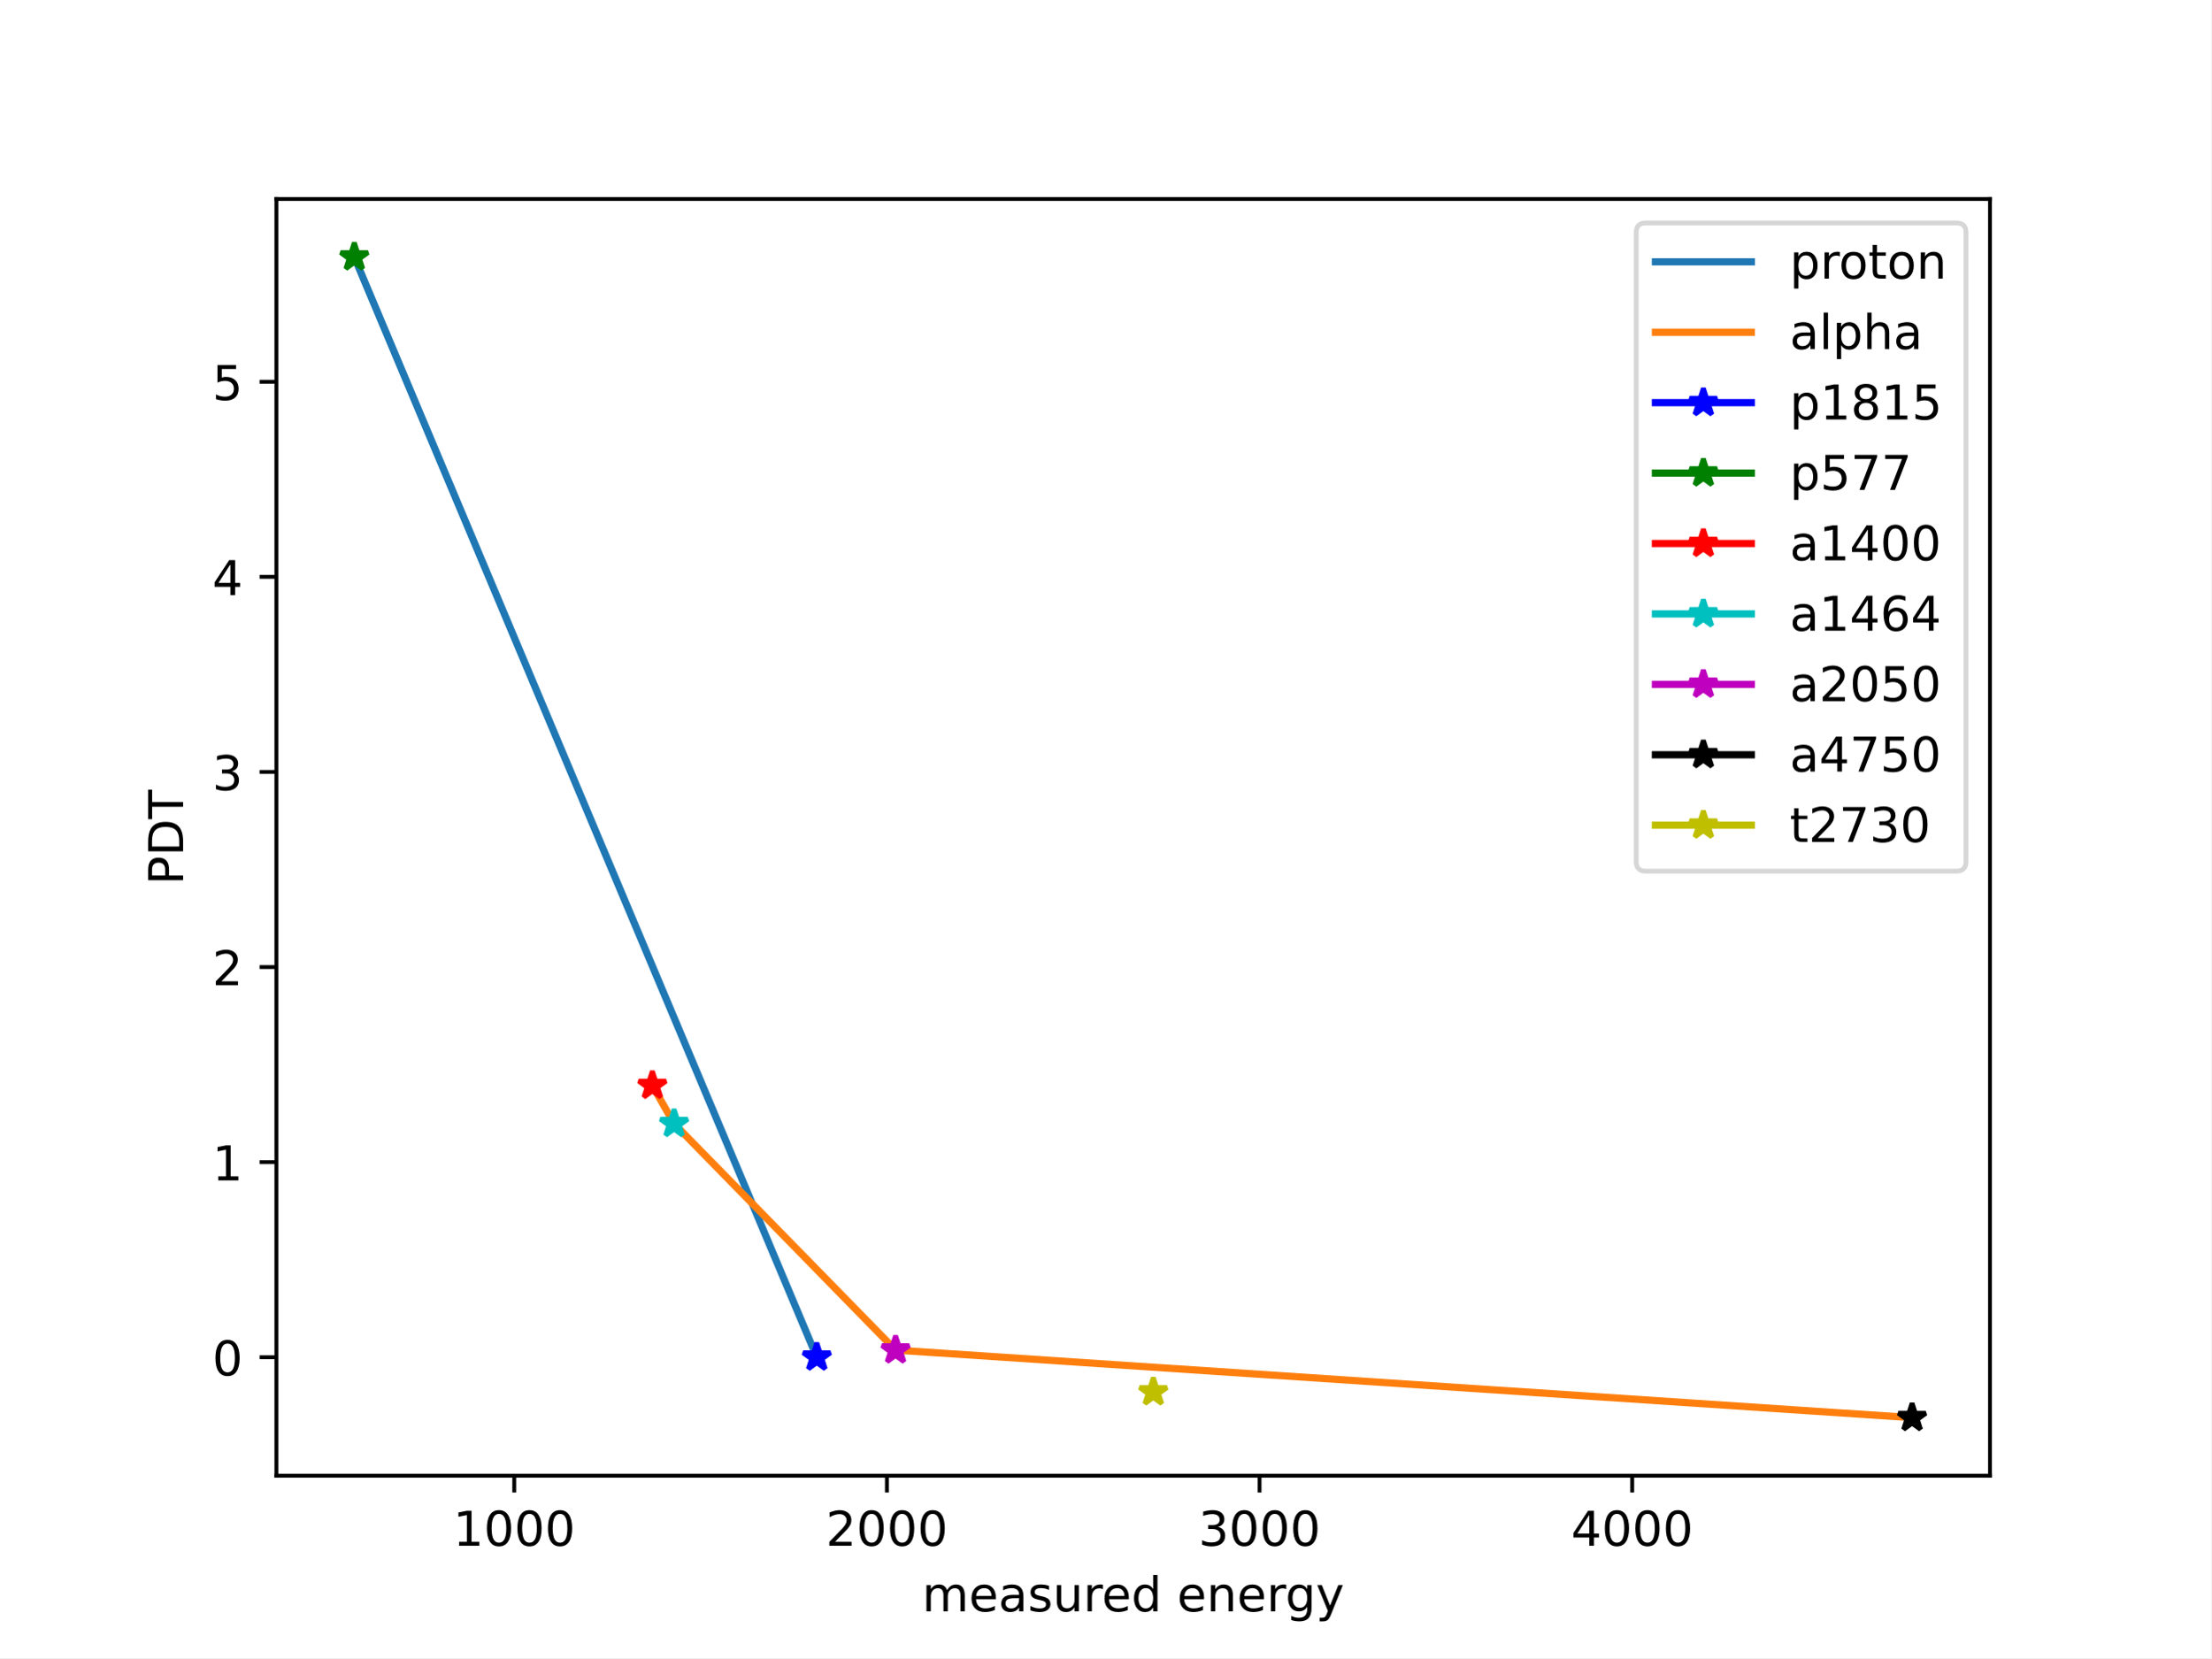
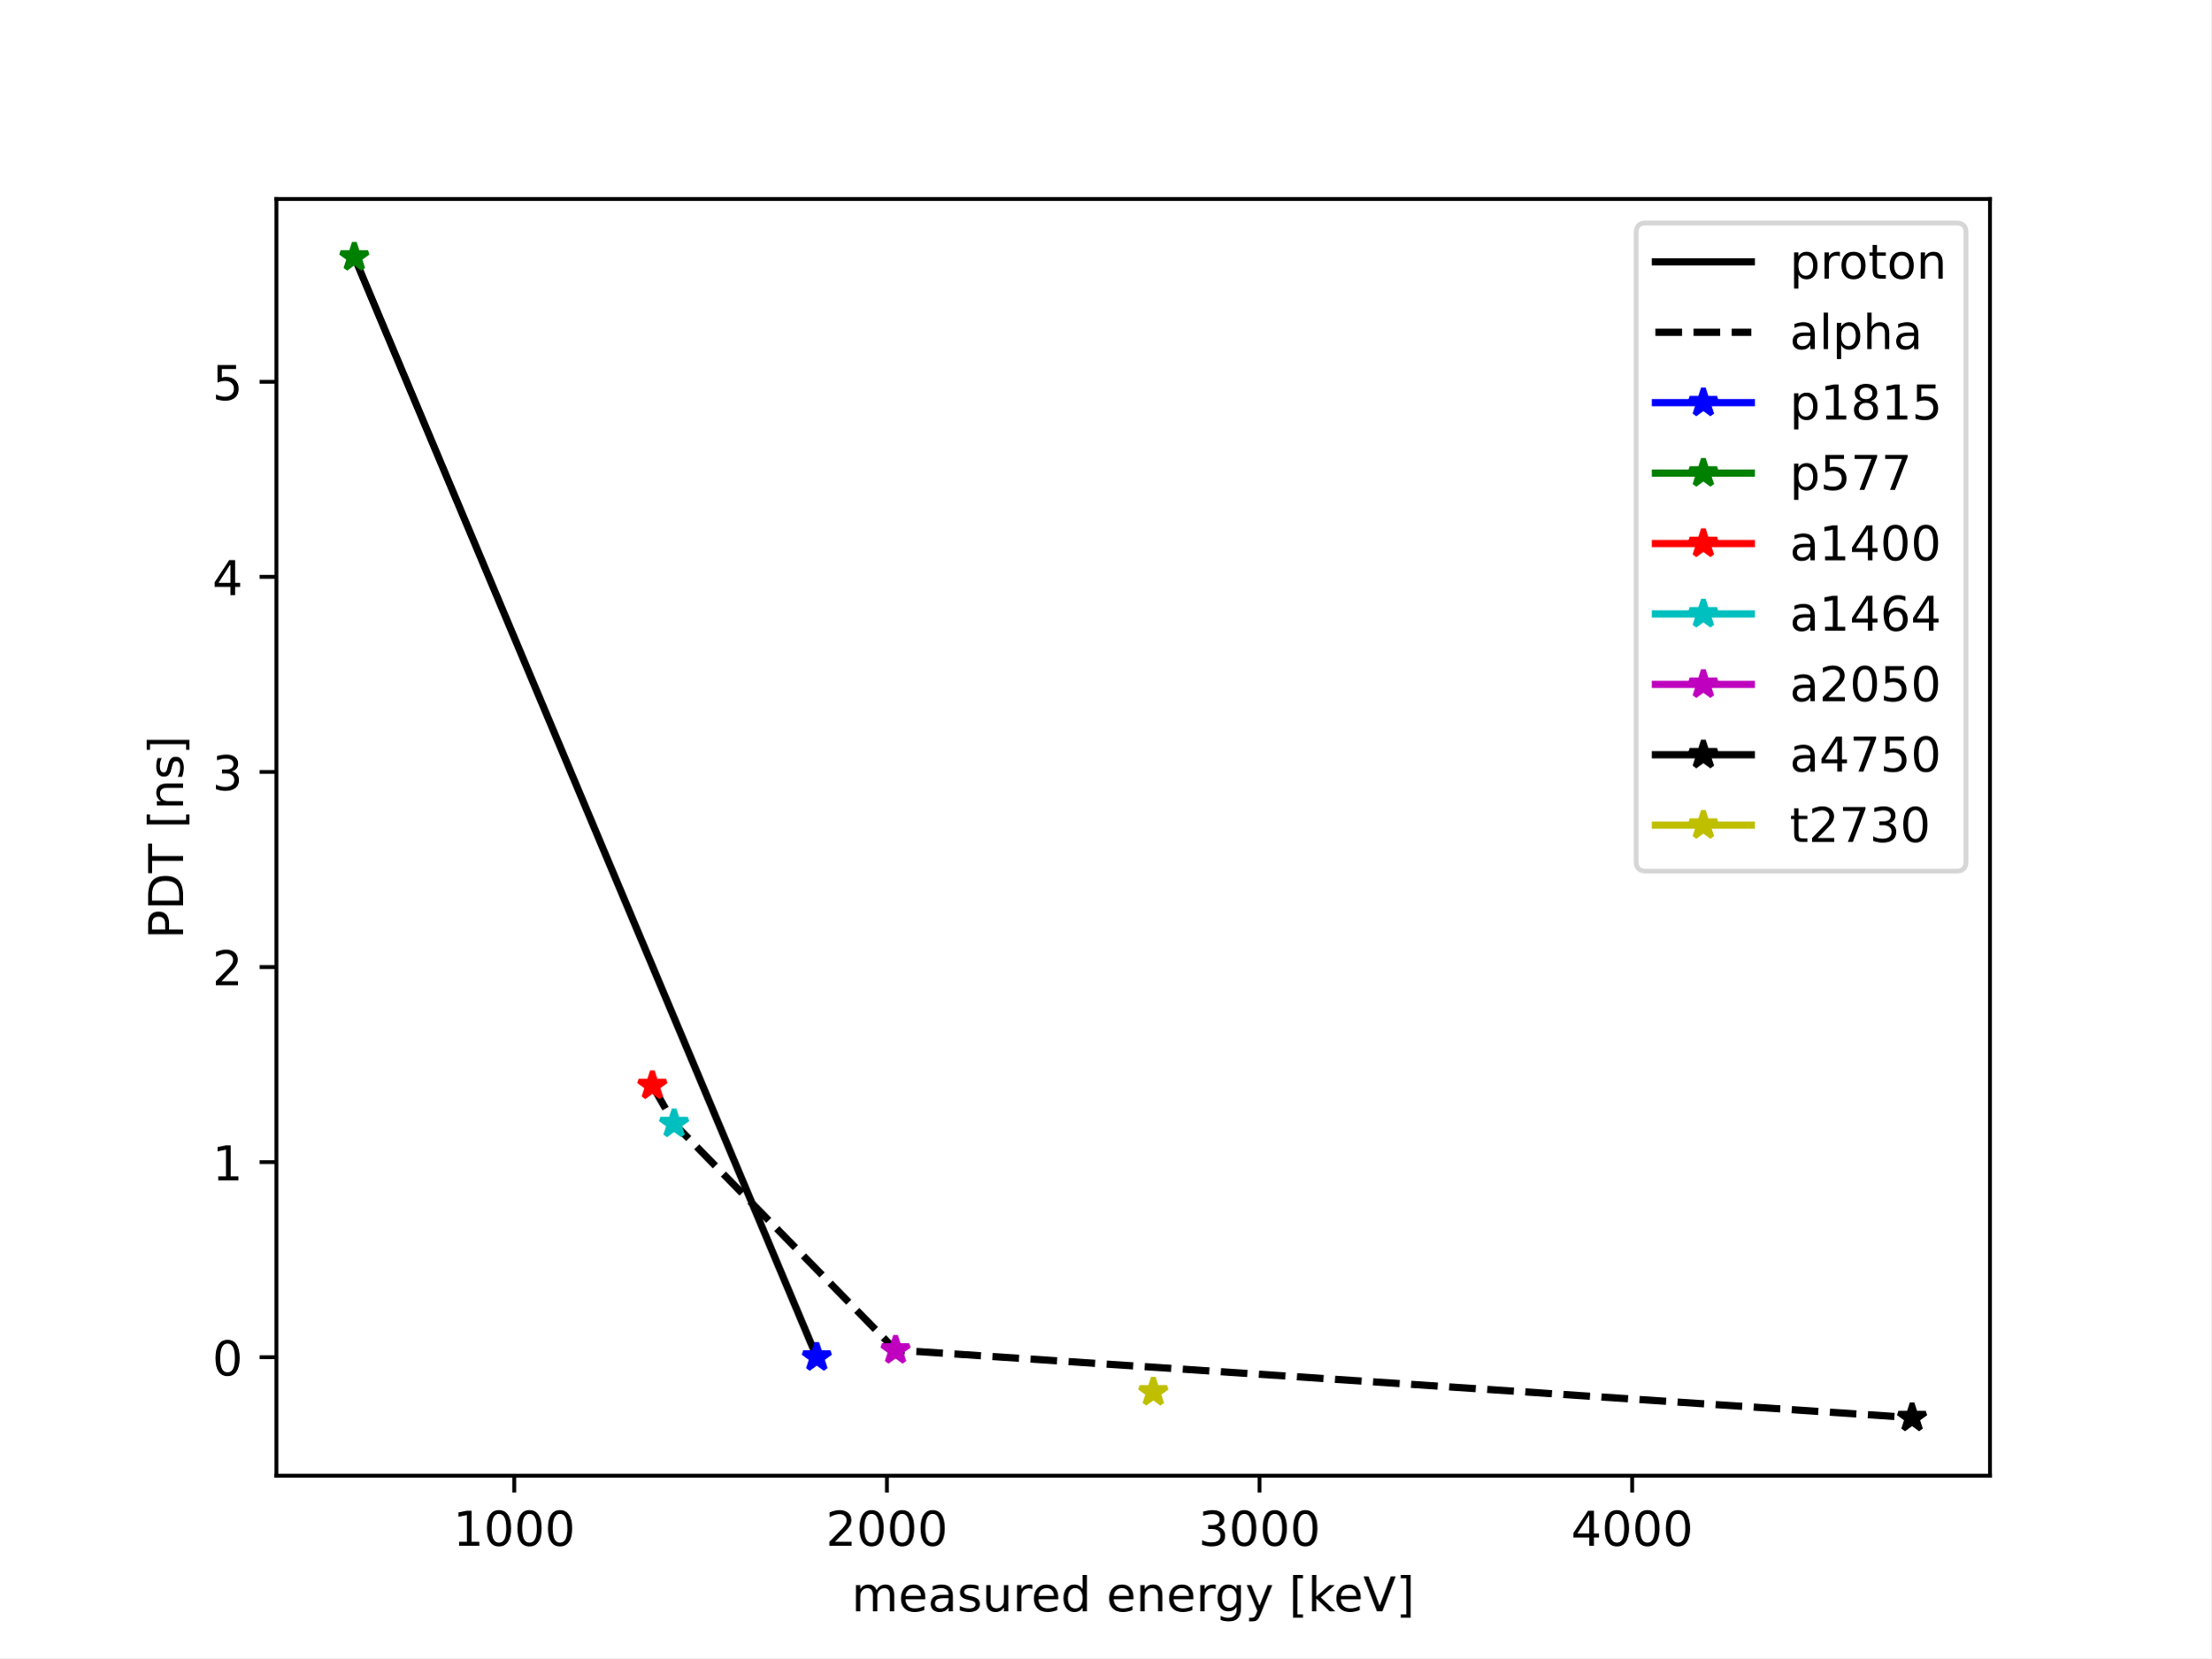
<svg xmlns="http://www.w3.org/2000/svg" xmlns:xlink="http://www.w3.org/1999/xlink" height="345.6pt" version="1.1" viewBox="0 0 460.8 345.6" width="460.8pt">
  <defs>
    <style type="text/css">*{stroke-linecap:butt;stroke-linejoin:round;}</style>
  </defs>
  <g id="figure_1">
    <g id="patch_1">
      <path d="M 0 345.6  L 460.8 345.6  L 460.8 0  L 0 0  z " style="fill:#ffffff;" />
    </g>
    <g id="axes_1">
      <g id="patch_2">
        <path d="M 57.6 307.584  L 414.72 307.584  L 414.72 41.472  L 57.6 41.472  z " style="fill:#ffffff;" />
      </g>
      <g id="matplotlib.axis_1">
        <g id="xtick_1">
          <g id="line2d_1">
            <defs>
-               <path d="M 0 0  L 0 3.5  " id="m63555ea354" style="stroke:#000000;stroke-width:0.8;" />
-             </defs>
-             <g>
-               <use style="stroke:#000000;stroke-width:0.8;" x="107.165" xlink:href="#m63555ea354" y="307.584" />
+               <path d="M 0 0  L 0 3.5  " id="m492edc895e" style="stroke:#000000;stroke-width:0.8;" />
+             </defs>
+             <g>
+               <use style="stroke:#000000;stroke-width:0.8;" x="107.165" xlink:href="#m492edc895e" y="307.584" />
            </g>
          </g>
          <g id="text_1">
            <g transform="translate(94.44043 322.1824)scale(0.1 -0.1)">
              <defs>
                <path d="M 794 531  L 1825 531  L 1825 4091  L 703 3866  L 703 4441  L 1819 4666  L 2450 4666  L 2450 531  L 3481 531  L 3481 0  L 794 0  L 794 531  z " id="DejaVuSans-31" transform="scale(0.015625)" />
                <path d="M 2034 4250  Q 1547 4250 1301 3770  Q 1056 3291 1056 2328  Q 1056 1369 1301 889  Q 1547 409 2034 409  Q 2525 409 2770 889  Q 3016 1369 3016 2328  Q 3016 3291 2770 3770  Q 2525 4250 2034 4250  z M 2034 4750  Q 2819 4750 3233 4129  Q 3647 3509 3647 2328  Q 3647 1150 3233 529  Q 2819 -91 2034 -91  Q 1250 -91 836 529  Q 422 1150 422 2328  Q 422 3509 836 4129  Q 1250 4750 2034 4750  z " id="DejaVuSans-30" transform="scale(0.015625)" />
              </defs>
              <use xlink:href="#DejaVuSans-31" />
              <use x="63.623" xlink:href="#DejaVuSans-30" />
              <use x="127.246" xlink:href="#DejaVuSans-30" />
              <use x="190.869" xlink:href="#DejaVuSans-30" />
            </g>
          </g>
        </g>
        <g id="xtick_2">
          <g id="line2d_2">
            <g>
-               <use style="stroke:#000000;stroke-width:0.8;" x="184.829" xlink:href="#m63555ea354" y="307.584" />
+               <use style="stroke:#000000;stroke-width:0.8;" x="184.829" xlink:href="#m492edc895e" y="307.584" />
            </g>
          </g>
          <g id="text_2">
            <g transform="translate(172.1045 322.1824)scale(0.1 -0.1)">
              <defs>
                <path d="M 1228 531  L 3431 531  L 3431 0  L 469 0  L 469 531  Q 828 903 1448 1529  Q 2069 2156 2228 2338  Q 2531 2678 2651 2914  Q 2772 3150 2772 3378  Q 2772 3750 2511 3984  Q 2250 4219 1831 4219  Q 1534 4219 1204 4116  Q 875 4013 500 3803  L 500 4441  Q 881 4594 1212 4672  Q 1544 4750 1819 4750  Q 2544 4750 2975 4387  Q 3406 4025 3406 3419  Q 3406 3131 3298 2873  Q 3191 2616 2906 2266  Q 2828 2175 2409 1742  Q 1991 1309 1228 531  z " id="DejaVuSans-32" transform="scale(0.015625)" />
              </defs>
              <use xlink:href="#DejaVuSans-32" />
              <use x="63.623" xlink:href="#DejaVuSans-30" />
              <use x="127.246" xlink:href="#DejaVuSans-30" />
              <use x="190.869" xlink:href="#DejaVuSans-30" />
            </g>
          </g>
        </g>
        <g id="xtick_3">
          <g id="line2d_3">
            <g>
-               <use style="stroke:#000000;stroke-width:0.8;" x="262.494" xlink:href="#m63555ea354" y="307.584" />
+               <use style="stroke:#000000;stroke-width:0.8;" x="262.494" xlink:href="#m492edc895e" y="307.584" />
            </g>
          </g>
          <g id="text_3">
            <g transform="translate(249.7685 322.1824)scale(0.1 -0.1)">
              <defs>
                <path d="M 2597 2516  Q 3050 2419 3304 2112  Q 3559 1806 3559 1356  Q 3559 666 3084 287  Q 2609 -91 1734 -91  Q 1441 -91 1130 -33  Q 819 25 488 141  L 488 750  Q 750 597 1062 519  Q 1375 441 1716 441  Q 2309 441 2620 675  Q 2931 909 2931 1356  Q 2931 1769 2642 2001  Q 2353 2234 1838 2234  L 1294 2234  L 1294 2753  L 1863 2753  Q 2328 2753 2575 2939  Q 2822 3125 2822 3475  Q 2822 3834 2567 4026  Q 2313 4219 1838 4219  Q 1578 4219 1281 4162  Q 984 4106 628 3988  L 628 4550  Q 988 4650 1302 4700  Q 1616 4750 1894 4750  Q 2613 4750 3031 4423  Q 3450 4097 3450 3541  Q 3450 3153 3228 2886  Q 3006 2619 2597 2516  z " id="DejaVuSans-33" transform="scale(0.015625)" />
              </defs>
              <use xlink:href="#DejaVuSans-33" />
              <use x="63.623" xlink:href="#DejaVuSans-30" />
              <use x="127.246" xlink:href="#DejaVuSans-30" />
              <use x="190.869" xlink:href="#DejaVuSans-30" />
            </g>
          </g>
        </g>
        <g id="xtick_4">
          <g id="line2d_4">
            <g>
-               <use style="stroke:#000000;stroke-width:0.8;" x="340.158" xlink:href="#m63555ea354" y="307.584" />
+               <use style="stroke:#000000;stroke-width:0.8;" x="340.158" xlink:href="#m492edc895e" y="307.584" />
            </g>
          </g>
          <g id="text_4">
            <g transform="translate(327.4325 322.1824)scale(0.1 -0.1)">
              <defs>
                <path d="M 2419 4116  L 825 1625  L 2419 1625  L 2419 4116  z M 2253 4666  L 3047 4666  L 3047 1625  L 3713 1625  L 3713 1100  L 3047 1100  L 3047 0  L 2419 0  L 2419 1100  L 313 1100  L 313 1709  L 2253 4666  z " id="DejaVuSans-34" transform="scale(0.015625)" />
              </defs>
              <use xlink:href="#DejaVuSans-34" />
              <use x="63.623" xlink:href="#DejaVuSans-30" />
              <use x="127.246" xlink:href="#DejaVuSans-30" />
              <use x="190.869" xlink:href="#DejaVuSans-30" />
            </g>
          </g>
        </g>
        <g id="text_5">
-           <g transform="translate(192.1694 335.8606)scale(0.1 -0.1)">
+           <g transform="translate(177.4678 335.8606)scale(0.1 -0.1)">
            <defs>
              <path d="M 3328 2828  Q 3544 3216 3844 3400  Q 4144 3584 4550 3584  Q 5097 3584 5394 3201  Q 5691 2819 5691 2113  L 5691 0  L 5113 0  L 5113 2094  Q 5113 2597 4934 2840  Q 4756 3084 4391 3084  Q 3944 3084 3684 2787  Q 3425 2491 3425 1978  L 3425 0  L 2847 0  L 2847 2094  Q 2847 2600 2669 2842  Q 2491 3084 2119 3084  Q 1678 3084 1418 2786  Q 1159 2488 1159 1978  L 1159 0  L 581 0  L 581 3500  L 1159 3500  L 1159 2956  Q 1356 3278 1631 3431  Q 1906 3584 2284 3584  Q 2666 3584 2933 3390  Q 3200 3197 3328 2828  z " id="DejaVuSans-6d" transform="scale(0.015625)" />
              <path d="M 3597 1894  L 3597 1613  L 953 1613  Q 991 1019 1311 708  Q 1631 397 2203 397  Q 2534 397 2845 478  Q 3156 559 3463 722  L 3463 178  Q 3153 47 2828 -22  Q 2503 -91 2169 -91  Q 1331 -91 842 396  Q 353 884 353 1716  Q 353 2575 817 3079  Q 1281 3584 2069 3584  Q 2775 3584 3186 3129  Q 3597 2675 3597 1894  z M 3022 2063  Q 3016 2534 2758 2815  Q 2500 3097 2075 3097  Q 1594 3097 1305 2825  Q 1016 2553 972 2059  L 3022 2063  z " id="DejaVuSans-65" transform="scale(0.015625)" />
              <path d="M 2194 1759  Q 1497 1759 1228 1600  Q 959 1441 959 1056  Q 959 750 1161 570  Q 1363 391 1709 391  Q 2188 391 2477 730  Q 2766 1069 2766 1631  L 2766 1759  L 2194 1759  z M 3341 1997  L 3341 0  L 2766 0  L 2766 531  Q 2569 213 2275 61  Q 1981 -91 1556 -91  Q 1019 -91 701 211  Q 384 513 384 1019  Q 384 1609 779 1909  Q 1175 2209 1959 2209  L 2766 2209  L 2766 2266  Q 2766 2663 2505 2880  Q 2244 3097 1772 3097  Q 1472 3097 1187 3025  Q 903 2953 641 2809  L 641 3341  Q 956 3463 1253 3523  Q 1550 3584 1831 3584  Q 2591 3584 2966 3190  Q 3341 2797 3341 1997  z " id="DejaVuSans-61" transform="scale(0.015625)" />
              <path d="M 2834 3397  L 2834 2853  Q 2591 2978 2328 3040  Q 2066 3103 1784 3103  Q 1356 3103 1142 2972  Q 928 2841 928 2578  Q 928 2378 1081 2264  Q 1234 2150 1697 2047  L 1894 2003  Q 2506 1872 2764 1633  Q 3022 1394 3022 966  Q 3022 478 2636 193  Q 2250 -91 1575 -91  Q 1294 -91 989 -36  Q 684 19 347 128  L 347 722  Q 666 556 975 473  Q 1284 391 1588 391  Q 1994 391 2212 530  Q 2431 669 2431 922  Q 2431 1156 2273 1281  Q 2116 1406 1581 1522  L 1381 1569  Q 847 1681 609 1914  Q 372 2147 372 2553  Q 372 3047 722 3315  Q 1072 3584 1716 3584  Q 2034 3584 2315 3537  Q 2597 3491 2834 3397  z " id="DejaVuSans-73" transform="scale(0.015625)" />
              <path d="M 544 1381  L 544 3500  L 1119 3500  L 1119 1403  Q 1119 906 1312 657  Q 1506 409 1894 409  Q 2359 409 2629 706  Q 2900 1003 2900 1516  L 2900 3500  L 3475 3500  L 3475 0  L 2900 0  L 2900 538  Q 2691 219 2414 64  Q 2138 -91 1772 -91  Q 1169 -91 856 284  Q 544 659 544 1381  z M 1991 3584  L 1991 3584  z " id="DejaVuSans-75" transform="scale(0.015625)" />
              <path d="M 2631 2963  Q 2534 3019 2420 3045  Q 2306 3072 2169 3072  Q 1681 3072 1420 2755  Q 1159 2438 1159 1844  L 1159 0  L 581 0  L 581 3500  L 1159 3500  L 1159 2956  Q 1341 3275 1631 3429  Q 1922 3584 2338 3584  Q 2397 3584 2469 3576  Q 2541 3569 2628 3553  L 2631 2963  z " id="DejaVuSans-72" transform="scale(0.015625)" />
              <path d="M 2906 2969  L 2906 4863  L 3481 4863  L 3481 0  L 2906 0  L 2906 525  Q 2725 213 2448 61  Q 2172 -91 1784 -91  Q 1150 -91 751 415  Q 353 922 353 1747  Q 353 2572 751 3078  Q 1150 3584 1784 3584  Q 2172 3584 2448 3432  Q 2725 3281 2906 2969  z M 947 1747  Q 947 1113 1208 752  Q 1469 391 1925 391  Q 2381 391 2643 752  Q 2906 1113 2906 1747  Q 2906 2381 2643 2742  Q 2381 3103 1925 3103  Q 1469 3103 1208 2742  Q 947 2381 947 1747  z " id="DejaVuSans-64" transform="scale(0.015625)" />
              <path id="DejaVuSans-20" transform="scale(0.015625)" />
              <path d="M 3513 2113  L 3513 0  L 2938 0  L 2938 2094  Q 2938 2591 2744 2837  Q 2550 3084 2163 3084  Q 1697 3084 1428 2787  Q 1159 2491 1159 1978  L 1159 0  L 581 0  L 581 3500  L 1159 3500  L 1159 2956  Q 1366 3272 1645 3428  Q 1925 3584 2291 3584  Q 2894 3584 3203 3211  Q 3513 2838 3513 2113  z " id="DejaVuSans-6e" transform="scale(0.015625)" />
              <path d="M 2906 1791  Q 2906 2416 2648 2759  Q 2391 3103 1925 3103  Q 1463 3103 1205 2759  Q 947 2416 947 1791  Q 947 1169 1205 825  Q 1463 481 1925 481  Q 2391 481 2648 825  Q 2906 1169 2906 1791  z M 3481 434  Q 3481 -459 3084 -895  Q 2688 -1331 1869 -1331  Q 1566 -1331 1297 -1286  Q 1028 -1241 775 -1147  L 775 -588  Q 1028 -725 1275 -790  Q 1522 -856 1778 -856  Q 2344 -856 2625 -561  Q 2906 -266 2906 331  L 2906 616  Q 2728 306 2450 153  Q 2172 0 1784 0  Q 1141 0 747 490  Q 353 981 353 1791  Q 353 2603 747 3093  Q 1141 3584 1784 3584  Q 2172 3584 2450 3431  Q 2728 3278 2906 2969  L 2906 3500  L 3481 3500  L 3481 434  z " id="DejaVuSans-67" transform="scale(0.015625)" />
              <path d="M 2059 -325  Q 1816 -950 1584 -1140  Q 1353 -1331 966 -1331  L 506 -1331  L 506 -850  L 844 -850  Q 1081 -850 1212 -737  Q 1344 -625 1503 -206  L 1606 56  L 191 3500  L 800 3500  L 1894 763  L 2988 3500  L 3597 3500  L 2059 -325  z " id="DejaVuSans-79" transform="scale(0.015625)" />
+               <path d="M 550 4863  L 1875 4863  L 1875 4416  L 1125 4416  L 1125 -397  L 1875 -397  L 1875 -844  L 550 -844  L 550 4863  z " id="DejaVuSans-5b" transform="scale(0.015625)" />
+               <path d="M 581 4863  L 1159 4863  L 1159 1991  L 2875 3500  L 3609 3500  L 1753 1863  L 3688 0  L 2938 0  L 1159 1709  L 1159 0  L 581 0  L 581 4863  z " id="DejaVuSans-6b" transform="scale(0.015625)" />
+               <path d="M 1831 0  L 50 4666  L 709 4666  L 2188 738  L 3669 4666  L 4325 4666  L 2547 0  L 1831 0  z " id="DejaVuSans-56" transform="scale(0.015625)" />
+               <path d="M 1947 4863  L 1947 -844  L 622 -844  L 622 -397  L 1369 -397  L 1369 4416  L 622 4416  L 622 4863  L 1947 4863  z " id="DejaVuSans-5d" transform="scale(0.015625)" />
            </defs>
            <use xlink:href="#DejaVuSans-6d" />
            <use x="97.412" xlink:href="#DejaVuSans-65" />
            <use x="158.936" xlink:href="#DejaVuSans-61" />
            <use x="220.215" xlink:href="#DejaVuSans-73" />
            <use x="272.314" xlink:href="#DejaVuSans-75" />
            <use x="335.693" xlink:href="#DejaVuSans-72" />
            <use x="374.557" xlink:href="#DejaVuSans-65" />
            <use x="436.08" xlink:href="#DejaVuSans-64" />
            <use x="499.557" xlink:href="#DejaVuSans-20" />
            <use x="531.344" xlink:href="#DejaVuSans-65" />
            <use x="592.867" xlink:href="#DejaVuSans-6e" />
            <use x="656.246" xlink:href="#DejaVuSans-65" />
            <use x="717.77" xlink:href="#DejaVuSans-72" />
            <use x="757.133" xlink:href="#DejaVuSans-67" />
            <use x="820.609" xlink:href="#DejaVuSans-79" />
+             <use x="879.789" xlink:href="#DejaVuSans-20" />
+             <use x="911.576" xlink:href="#DejaVuSans-5b" />
+             <use x="950.59" xlink:href="#DejaVuSans-6b" />
+             <use x="1004.875" xlink:href="#DejaVuSans-65" />
+             <use x="1066.398" xlink:href="#DejaVuSans-56" />
+             <use x="1134.807" xlink:href="#DejaVuSans-5d" />
          </g>
        </g>
      </g>
      <g id="matplotlib.axis_2">
        <g id="ytick_1">
          <g id="line2d_5">
            <defs>
-               <path d="M 0 0  L -3.5 0  " id="mad55f2acf9" style="stroke:#000000;stroke-width:0.8;" />
-             </defs>
-             <g>
-               <use style="stroke:#000000;stroke-width:0.8;" x="57.6" xlink:href="#mad55f2acf9" y="282.889" />
+               <path d="M 0 0  L -3.5 0  " id="mdd54136f40" style="stroke:#000000;stroke-width:0.8;" />
+             </defs>
+             <g>
+               <use style="stroke:#000000;stroke-width:0.8;" x="57.6" xlink:href="#mdd54136f40" y="282.889" />
            </g>
          </g>
          <g id="text_6">
            <g transform="translate(44.2375 286.6883)scale(0.1 -0.1)">
              <use xlink:href="#DejaVuSans-30" />
            </g>
          </g>
        </g>
        <g id="ytick_2">
          <g id="line2d_6">
            <g>
-               <use style="stroke:#000000;stroke-width:0.8;" x="57.6" xlink:href="#mad55f2acf9" y="242.225" />
+               <use style="stroke:#000000;stroke-width:0.8;" x="57.6" xlink:href="#mdd54136f40" y="242.225" />
            </g>
          </g>
          <g id="text_7">
            <g transform="translate(44.2375 246.0246)scale(0.1 -0.1)">
              <use xlink:href="#DejaVuSans-31" />
            </g>
          </g>
        </g>
        <g id="ytick_3">
          <g id="line2d_7">
            <g>
-               <use style="stroke:#000000;stroke-width:0.8;" x="57.6" xlink:href="#mad55f2acf9" y="201.562" />
+               <use style="stroke:#000000;stroke-width:0.8;" x="57.6" xlink:href="#mdd54136f40" y="201.562" />
            </g>
          </g>
          <g id="text_8">
            <g transform="translate(44.2375 205.3609)scale(0.1 -0.1)">
              <use xlink:href="#DejaVuSans-32" />
            </g>
          </g>
        </g>
        <g id="ytick_4">
          <g id="line2d_8">
            <g>
-               <use style="stroke:#000000;stroke-width:0.8;" x="57.6" xlink:href="#mad55f2acf9" y="160.898" />
+               <use style="stroke:#000000;stroke-width:0.8;" x="57.6" xlink:href="#mdd54136f40" y="160.898" />
            </g>
          </g>
          <g id="text_9">
            <g transform="translate(44.2375 164.6971)scale(0.1 -0.1)">
              <use xlink:href="#DejaVuSans-33" />
            </g>
          </g>
        </g>
        <g id="ytick_5">
          <g id="line2d_9">
            <g>
-               <use style="stroke:#000000;stroke-width:0.8;" x="57.6" xlink:href="#mad55f2acf9" y="120.234" />
+               <use style="stroke:#000000;stroke-width:0.8;" x="57.6" xlink:href="#mdd54136f40" y="120.234" />
            </g>
          </g>
          <g id="text_10">
            <g transform="translate(44.2375 124.0334)scale(0.1 -0.1)">
              <use xlink:href="#DejaVuSans-34" />
            </g>
          </g>
        </g>
        <g id="ytick_6">
          <g id="line2d_10">
            <g>
-               <use style="stroke:#000000;stroke-width:0.8;" x="57.6" xlink:href="#mad55f2acf9" y="79.57" />
+               <use style="stroke:#000000;stroke-width:0.8;" x="57.6" xlink:href="#mdd54136f40" y="79.57" />
            </g>
          </g>
          <g id="text_11">
            <g transform="translate(44.2375 83.36966)scale(0.1 -0.1)">
              <defs>
                <path d="M 691 4666  L 3169 4666  L 3169 4134  L 1269 4134  L 1269 2991  Q 1406 3038 1543 3061  Q 1681 3084 1819 3084  Q 2600 3084 3056 2656  Q 3513 2228 3513 1497  Q 3513 744 3044 326  Q 2575 -91 1722 -91  Q 1428 -91 1123 -41  Q 819 9 494 109  L 494 744  Q 775 591 1075 516  Q 1375 441 1709 441  Q 2250 441 2565 725  Q 2881 1009 2881 1497  Q 2881 1984 2565 2268  Q 2250 2553 1709 2553  Q 1456 2553 1204 2497  Q 953 2441 691 2322  L 691 4666  z " id="DejaVuSans-35" transform="scale(0.015625)" />
              </defs>
              <use xlink:href="#DejaVuSans-35" />
            </g>
          </g>
        </g>
        <g id="text_12">
-           <g transform="translate(38.15781 184.4468)rotate(-90)scale(0.1 -0.1)">
+           <g transform="translate(38.15781 195.7108)rotate(-90)scale(0.1 -0.1)">
            <defs>
              <path d="M 1259 4147  L 1259 2394  L 2053 2394  Q 2494 2394 2734 2622  Q 2975 2850 2975 3272  Q 2975 3691 2734 3919  Q 2494 4147 2053 4147  L 1259 4147  z M 628 4666  L 2053 4666  Q 2838 4666 3239 4311  Q 3641 3956 3641 3272  Q 3641 2581 3239 2228  Q 2838 1875 2053 1875  L 1259 1875  L 1259 0  L 628 0  L 628 4666  z " id="DejaVuSans-50" transform="scale(0.015625)" />
              <path d="M 1259 4147  L 1259 519  L 2022 519  Q 2988 519 3436 956  Q 3884 1394 3884 2338  Q 3884 3275 3436 3711  Q 2988 4147 2022 4147  L 1259 4147  z M 628 4666  L 1925 4666  Q 3281 4666 3915 4102  Q 4550 3538 4550 2338  Q 4550 1131 3912 565  Q 3275 0 1925 0  L 628 0  L 628 4666  z " id="DejaVuSans-44" transform="scale(0.015625)" />
              <path d="M -19 4666  L 3928 4666  L 3928 4134  L 2272 4134  L 2272 0  L 1638 0  L 1638 4134  L -19 4134  L -19 4666  z " id="DejaVuSans-54" transform="scale(0.015625)" />
            </defs>
            <use xlink:href="#DejaVuSans-50" />
            <use x="60.303" xlink:href="#DejaVuSans-44" />
            <use x="137.305" xlink:href="#DejaVuSans-54" />
+             <use x="198.389" xlink:href="#DejaVuSans-20" />
+             <use x="230.176" xlink:href="#DejaVuSans-5b" />
+             <use x="269.189" xlink:href="#DejaVuSans-6e" />
+             <use x="332.568" xlink:href="#DejaVuSans-73" />
+             <use x="384.668" xlink:href="#DejaVuSans-5d" />
          </g>
        </g>
      </g>
      <g id="line2d_11">
-         <path clip-path="url(#p98894727cd)" d="M 170.221 282.889  L 73.833 53.568  " style="fill:none;stroke:#1f77b4;stroke-linecap:square;stroke-width:1.5;" />
+         <path clip-path="url(#pc9f8490f4b)" d="M 170.221 282.889  L 73.833 53.568  " style="fill:none;stroke:#000000;stroke-linecap:square;stroke-width:1.5;" />
      </g>
      <g id="line2d_12">
-         <path clip-path="url(#p98894727cd)" d="M 135.946 226.261  L 140.478 234.203  L 186.636 281.402  L 398.487 295.488  " style="fill:none;stroke:#ff7f0e;stroke-linecap:square;stroke-width:1.5;" />
+         <path clip-path="url(#pc9f8490f4b)" d="M 135.946 226.261  L 140.478 234.203  L 186.636 281.402  L 398.487 295.488  " style="fill:none;stroke:#000000;stroke-dasharray:5.55,2.4;stroke-dashoffset:0;stroke-width:1.5;" />
      </g>
      <g id="line2d_13">
-         <path clip-path="url(#p98894727cd)" d="M 170.221 282.889  " style="fill:none;stroke:#0000ff;stroke-linecap:square;stroke-width:1.5;" />
-         <defs>
-           <path d="M 0 -3  L -0.674 -0.927  L -2.853 -0.927  L -1.09 0.354  L -1.763 2.427  L -0 1.146  L 1.763 2.427  L 1.09 0.354  L 2.853 -0.927  L 0.674 -0.927  z " id="m279af74b37" style="stroke:#0000ff;stroke-linejoin:bevel;" />
-         </defs>
-         <g clip-path="url(#p98894727cd)">
-           <use style="fill:#0000ff;stroke:#0000ff;stroke-linejoin:bevel;" x="170.221" xlink:href="#m279af74b37" y="282.889" />
+         <path clip-path="url(#pc9f8490f4b)" d="M 170.221 282.889  " style="fill:none;stroke:#0000ff;stroke-linecap:square;stroke-width:1.5;" />
+         <defs>
+           <path d="M 0 -3  L -0.674 -0.927  L -2.853 -0.927  L -1.09 0.354  L -1.763 2.427  L -0 1.146  L 1.763 2.427  L 1.09 0.354  L 2.853 -0.927  L 0.674 -0.927  z " id="m06e1506b84" style="stroke:#0000ff;stroke-linejoin:bevel;" />
+         </defs>
+         <g clip-path="url(#pc9f8490f4b)">
+           <use style="fill:#0000ff;stroke:#0000ff;stroke-linejoin:bevel;" x="170.221" xlink:href="#m06e1506b84" y="282.889" />
        </g>
      </g>
      <g id="line2d_14">
-         <path clip-path="url(#p98894727cd)" d="M 73.833 53.568  " style="fill:none;stroke:#008000;stroke-linecap:square;stroke-width:1.5;" />
-         <defs>
-           <path d="M 0 -3  L -0.674 -0.927  L -2.853 -0.927  L -1.09 0.354  L -1.763 2.427  L -0 1.146  L 1.763 2.427  L 1.09 0.354  L 2.853 -0.927  L 0.674 -0.927  z " id="m5346a7de86" style="stroke:#008000;stroke-linejoin:bevel;" />
-         </defs>
-         <g clip-path="url(#p98894727cd)">
-           <use style="fill:#008000;stroke:#008000;stroke-linejoin:bevel;" x="73.833" xlink:href="#m5346a7de86" y="53.568" />
+         <path clip-path="url(#pc9f8490f4b)" d="M 73.833 53.568  " style="fill:none;stroke:#008000;stroke-linecap:square;stroke-width:1.5;" />
+         <defs>
+           <path d="M 0 -3  L -0.674 -0.927  L -2.853 -0.927  L -1.09 0.354  L -1.763 2.427  L -0 1.146  L 1.763 2.427  L 1.09 0.354  L 2.853 -0.927  L 0.674 -0.927  z " id="mc4ca162c14" style="stroke:#008000;stroke-linejoin:bevel;" />
+         </defs>
+         <g clip-path="url(#pc9f8490f4b)">
+           <use style="fill:#008000;stroke:#008000;stroke-linejoin:bevel;" x="73.833" xlink:href="#mc4ca162c14" y="53.568" />
        </g>
      </g>
      <g id="line2d_15">
-         <path clip-path="url(#p98894727cd)" d="M 135.946 226.261  " style="fill:none;stroke:#ff0000;stroke-linecap:square;stroke-width:1.5;" />
-         <defs>
-           <path d="M 0 -3  L -0.674 -0.927  L -2.853 -0.927  L -1.09 0.354  L -1.763 2.427  L -0 1.146  L 1.763 2.427  L 1.09 0.354  L 2.853 -0.927  L 0.674 -0.927  z " id="m9c02bfa04c" style="stroke:#ff0000;stroke-linejoin:bevel;" />
-         </defs>
-         <g clip-path="url(#p98894727cd)">
-           <use style="fill:#ff0000;stroke:#ff0000;stroke-linejoin:bevel;" x="135.946" xlink:href="#m9c02bfa04c" y="226.261" />
+         <path clip-path="url(#pc9f8490f4b)" d="M 135.946 226.261  " style="fill:none;stroke:#ff0000;stroke-linecap:square;stroke-width:1.5;" />
+         <defs>
+           <path d="M 0 -3  L -0.674 -0.927  L -2.853 -0.927  L -1.09 0.354  L -1.763 2.427  L -0 1.146  L 1.763 2.427  L 1.09 0.354  L 2.853 -0.927  L 0.674 -0.927  z " id="m674cf5959d" style="stroke:#ff0000;stroke-linejoin:bevel;" />
+         </defs>
+         <g clip-path="url(#pc9f8490f4b)">
+           <use style="fill:#ff0000;stroke:#ff0000;stroke-linejoin:bevel;" x="135.946" xlink:href="#m674cf5959d" y="226.261" />
        </g>
      </g>
      <g id="line2d_16">
-         <path clip-path="url(#p98894727cd)" d="M 140.478 234.203  " style="fill:none;stroke:#00bfbf;stroke-linecap:square;stroke-width:1.5;" />
-         <defs>
-           <path d="M 0 -3  L -0.674 -0.927  L -2.853 -0.927  L -1.09 0.354  L -1.763 2.427  L -0 1.146  L 1.763 2.427  L 1.09 0.354  L 2.853 -0.927  L 0.674 -0.927  z " id="m95f6b2051b" style="stroke:#00bfbf;stroke-linejoin:bevel;" />
-         </defs>
-         <g clip-path="url(#p98894727cd)">
-           <use style="fill:#00bfbf;stroke:#00bfbf;stroke-linejoin:bevel;" x="140.478" xlink:href="#m95f6b2051b" y="234.203" />
+         <path clip-path="url(#pc9f8490f4b)" d="M 140.478 234.203  " style="fill:none;stroke:#00bfbf;stroke-linecap:square;stroke-width:1.5;" />
+         <defs>
+           <path d="M 0 -3  L -0.674 -0.927  L -2.853 -0.927  L -1.09 0.354  L -1.763 2.427  L -0 1.146  L 1.763 2.427  L 1.09 0.354  L 2.853 -0.927  L 0.674 -0.927  z " id="mba1c887c82" style="stroke:#00bfbf;stroke-linejoin:bevel;" />
+         </defs>
+         <g clip-path="url(#pc9f8490f4b)">
+           <use style="fill:#00bfbf;stroke:#00bfbf;stroke-linejoin:bevel;" x="140.478" xlink:href="#mba1c887c82" y="234.203" />
        </g>
      </g>
      <g id="line2d_17">
-         <path clip-path="url(#p98894727cd)" d="M 186.636 281.402  " style="fill:none;stroke:#bf00bf;stroke-linecap:square;stroke-width:1.5;" />
-         <defs>
-           <path d="M 0 -3  L -0.674 -0.927  L -2.853 -0.927  L -1.09 0.354  L -1.763 2.427  L -0 1.146  L 1.763 2.427  L 1.09 0.354  L 2.853 -0.927  L 0.674 -0.927  z " id="m1a551ab5dc" style="stroke:#bf00bf;stroke-linejoin:bevel;" />
-         </defs>
-         <g clip-path="url(#p98894727cd)">
-           <use style="fill:#bf00bf;stroke:#bf00bf;stroke-linejoin:bevel;" x="186.636" xlink:href="#m1a551ab5dc" y="281.402" />
+         <path clip-path="url(#pc9f8490f4b)" d="M 186.636 281.402  " style="fill:none;stroke:#bf00bf;stroke-linecap:square;stroke-width:1.5;" />
+         <defs>
+           <path d="M 0 -3  L -0.674 -0.927  L -2.853 -0.927  L -1.09 0.354  L -1.763 2.427  L -0 1.146  L 1.763 2.427  L 1.09 0.354  L 2.853 -0.927  L 0.674 -0.927  z " id="m20b4064c25" style="stroke:#bf00bf;stroke-linejoin:bevel;" />
+         </defs>
+         <g clip-path="url(#pc9f8490f4b)">
+           <use style="fill:#bf00bf;stroke:#bf00bf;stroke-linejoin:bevel;" x="186.636" xlink:href="#m20b4064c25" y="281.402" />
        </g>
      </g>
      <g id="line2d_18">
-         <path clip-path="url(#p98894727cd)" d="M 398.487 295.488  " style="fill:none;stroke:#000000;stroke-linecap:square;stroke-width:1.5;" />
-         <defs>
-           <path d="M 0 -3  L -0.674 -0.927  L -2.853 -0.927  L -1.09 0.354  L -1.763 2.427  L -0 1.146  L 1.763 2.427  L 1.09 0.354  L 2.853 -0.927  L 0.674 -0.927  z " id="ma742261391" style="stroke:#000000;stroke-linejoin:bevel;" />
-         </defs>
-         <g clip-path="url(#p98894727cd)">
-           <use style="stroke:#000000;stroke-linejoin:bevel;" x="398.487" xlink:href="#ma742261391" y="295.488" />
+         <path clip-path="url(#pc9f8490f4b)" d="M 398.487 295.488  " style="fill:none;stroke:#000000;stroke-linecap:square;stroke-width:1.5;" />
+         <defs>
+           <path d="M 0 -3  L -0.674 -0.927  L -2.853 -0.927  L -1.09 0.354  L -1.763 2.427  L -0 1.146  L 1.763 2.427  L 1.09 0.354  L 2.853 -0.927  L 0.674 -0.927  z " id="m1f6d2c84a1" style="stroke:#000000;stroke-linejoin:bevel;" />
+         </defs>
+         <g clip-path="url(#pc9f8490f4b)">
+           <use style="stroke:#000000;stroke-linejoin:bevel;" x="398.487" xlink:href="#m1f6d2c84a1" y="295.488" />
        </g>
      </g>
      <g id="line2d_19">
-         <path clip-path="url(#p98894727cd)" d="M 240.353 290.137  " style="fill:none;stroke:#bfbf00;stroke-linecap:square;stroke-width:1.5;" />
-         <defs>
-           <path d="M 0 -3  L -0.674 -0.927  L -2.853 -0.927  L -1.09 0.354  L -1.763 2.427  L -0 1.146  L 1.763 2.427  L 1.09 0.354  L 2.853 -0.927  L 0.674 -0.927  z " id="mee3cf627d7" style="stroke:#bfbf00;stroke-linejoin:bevel;" />
-         </defs>
-         <g clip-path="url(#p98894727cd)">
-           <use style="fill:#bfbf00;stroke:#bfbf00;stroke-linejoin:bevel;" x="240.353" xlink:href="#mee3cf627d7" y="290.137" />
+         <path clip-path="url(#pc9f8490f4b)" d="M 240.353 290.137  " style="fill:none;stroke:#bfbf00;stroke-linecap:square;stroke-width:1.5;" />
+         <defs>
+           <path d="M 0 -3  L -0.674 -0.927  L -2.853 -0.927  L -1.09 0.354  L -1.763 2.427  L -0 1.146  L 1.763 2.427  L 1.09 0.354  L 2.853 -0.927  L 0.674 -0.927  z " id="m015b888a90" style="stroke:#bfbf00;stroke-linejoin:bevel;" />
+         </defs>
+         <g clip-path="url(#pc9f8490f4b)">
+           <use style="fill:#bfbf00;stroke:#bfbf00;stroke-linejoin:bevel;" x="240.353" xlink:href="#m015b888a90" y="290.137" />
        </g>
      </g>
      <g id="patch_3">
        <path d="M 57.6 307.584  L 57.6 41.472  " style="fill:none;stroke:#000000;stroke-linecap:square;stroke-linejoin:miter;stroke-width:0.8;" />
      </g>
      <g id="patch_4">
        <path d="M 414.72 307.584  L 414.72 41.472  " style="fill:none;stroke:#000000;stroke-linecap:square;stroke-linejoin:miter;stroke-width:0.8;" />
      </g>
      <g id="patch_5">
        <path d="M 57.6 307.584  L 414.72 307.584  " style="fill:none;stroke:#000000;stroke-linecap:square;stroke-linejoin:miter;stroke-width:0.8;" />
      </g>
      <g id="patch_6">
        <path d="M 57.6 41.472  L 414.72 41.472  " style="fill:none;stroke:#000000;stroke-linecap:square;stroke-linejoin:miter;stroke-width:0.8;" />
      </g>
      <g id="legend_1">
        <g id="patch_7">
          <path d="M 342.99 181.575  L 407.72 181.575  Q 409.72 181.575 409.72 179.575  L 409.72 48.472  Q 409.72 46.472 407.72 46.472  L 342.99 46.472  Q 340.99 46.472 340.99 48.472  L 340.99 179.575  Q 340.99 181.575 342.99 181.575  z " style="fill:#ffffff;opacity:0.8;stroke:#cccccc;stroke-linejoin:miter;" />
        </g>
        <g id="line2d_20">
-           <path d="M 344.99 54.57  L 364.99 54.57  " style="fill:none;stroke:#1f77b4;stroke-linecap:square;stroke-width:1.5;" />
+           <path d="M 344.99 54.57  L 364.99 54.57  " style="fill:none;stroke:#000000;stroke-linecap:square;stroke-width:1.5;" />
        </g>
        <g id="line2d_21" />
        <g id="text_13">
          <g transform="translate(372.9903 58.07044)scale(0.1 -0.1)">
            <defs>
              <path d="M 1159 525  L 1159 -1331  L 581 -1331  L 581 3500  L 1159 3500  L 1159 2969  Q 1341 3281 1617 3432  Q 1894 3584 2278 3584  Q 2916 3584 3314 3078  Q 3713 2572 3713 1747  Q 3713 922 3314 415  Q 2916 -91 2278 -91  Q 1894 -91 1617 61  Q 1341 213 1159 525  z M 3116 1747  Q 3116 2381 2855 2742  Q 2594 3103 2138 3103  Q 1681 3103 1420 2742  Q 1159 2381 1159 1747  Q 1159 1113 1420 752  Q 1681 391 2138 391  Q 2594 391 2855 752  Q 3116 1113 3116 1747  z " id="DejaVuSans-70" transform="scale(0.015625)" />
              <path d="M 1959 3097  Q 1497 3097 1228 2736  Q 959 2375 959 1747  Q 959 1119 1226 758  Q 1494 397 1959 397  Q 2419 397 2687 759  Q 2956 1122 2956 1747  Q 2956 2369 2687 2733  Q 2419 3097 1959 3097  z M 1959 3584  Q 2709 3584 3137 3096  Q 3566 2609 3566 1747  Q 3566 888 3137 398  Q 2709 -91 1959 -91  Q 1206 -91 779 398  Q 353 888 353 1747  Q 353 2609 779 3096  Q 1206 3584 1959 3584  z " id="DejaVuSans-6f" transform="scale(0.015625)" />
              <path d="M 1172 4494  L 1172 3500  L 2356 3500  L 2356 3053  L 1172 3053  L 1172 1153  Q 1172 725 1289 603  Q 1406 481 1766 481  L 2356 481  L 2356 0  L 1766 0  Q 1100 0 847 248  Q 594 497 594 1153  L 594 3053  L 172 3053  L 172 3500  L 594 3500  L 594 4494  L 1172 4494  z " id="DejaVuSans-74" transform="scale(0.015625)" />
            </defs>
            <use xlink:href="#DejaVuSans-70" />
            <use x="63.477" xlink:href="#DejaVuSans-72" />
            <use x="102.34" xlink:href="#DejaVuSans-6f" />
            <use x="163.521" xlink:href="#DejaVuSans-74" />
            <use x="202.73" xlink:href="#DejaVuSans-6f" />
            <use x="263.912" xlink:href="#DejaVuSans-6e" />
          </g>
        </g>
        <g id="line2d_22">
-           <path d="M 344.99 69.249  L 364.99 69.249  " style="fill:none;stroke:#ff7f0e;stroke-linecap:square;stroke-width:1.5;" />
+           <path d="M 344.99 69.249  L 364.99 69.249  " style="fill:none;stroke:#000000;stroke-dasharray:5.55,2.4;stroke-dashoffset:0;stroke-width:1.5;" />
        </g>
        <g id="line2d_23" />
        <g id="text_14">
          <g transform="translate(372.9903 72.74856)scale(0.1 -0.1)">
            <defs>
              <path d="M 603 4863  L 1178 4863  L 1178 0  L 603 0  L 603 4863  z " id="DejaVuSans-6c" transform="scale(0.015625)" />
              <path d="M 3513 2113  L 3513 0  L 2938 0  L 2938 2094  Q 2938 2591 2744 2837  Q 2550 3084 2163 3084  Q 1697 3084 1428 2787  Q 1159 2491 1159 1978  L 1159 0  L 581 0  L 581 4863  L 1159 4863  L 1159 2956  Q 1366 3272 1645 3428  Q 1925 3584 2291 3584  Q 2894 3584 3203 3211  Q 3513 2838 3513 2113  z " id="DejaVuSans-68" transform="scale(0.015625)" />
            </defs>
            <use xlink:href="#DejaVuSans-61" />
            <use x="61.279" xlink:href="#DejaVuSans-6c" />
            <use x="89.062" xlink:href="#DejaVuSans-70" />
            <use x="152.539" xlink:href="#DejaVuSans-68" />
            <use x="215.918" xlink:href="#DejaVuSans-61" />
          </g>
        </g>
        <g id="line2d_24">
          <path d="M 344.99 83.927  L 364.99 83.927  " style="fill:none;stroke:#0000ff;stroke-linecap:square;stroke-width:1.5;" />
        </g>
        <g id="line2d_25">
          <g>
-             <use style="fill:#0000ff;stroke:#0000ff;stroke-linejoin:bevel;" x="354.99" xlink:href="#m279af74b37" y="83.927" />
+             <use style="fill:#0000ff;stroke:#0000ff;stroke-linejoin:bevel;" x="354.99" xlink:href="#m06e1506b84" y="83.927" />
          </g>
        </g>
        <g id="text_15">
          <g transform="translate(372.9903 87.42669)scale(0.1 -0.1)">
            <defs>
              <path d="M 2034 2216  Q 1584 2216 1326 1975  Q 1069 1734 1069 1313  Q 1069 891 1326 650  Q 1584 409 2034 409  Q 2484 409 2743 651  Q 3003 894 3003 1313  Q 3003 1734 2745 1975  Q 2488 2216 2034 2216  z M 1403 2484  Q 997 2584 770 2862  Q 544 3141 544 3541  Q 544 4100 942 4425  Q 1341 4750 2034 4750  Q 2731 4750 3128 4425  Q 3525 4100 3525 3541  Q 3525 3141 3298 2862  Q 3072 2584 2669 2484  Q 3125 2378 3379 2068  Q 3634 1759 3634 1313  Q 3634 634 3220 271  Q 2806 -91 2034 -91  Q 1263 -91 848 271  Q 434 634 434 1313  Q 434 1759 690 2068  Q 947 2378 1403 2484  z M 1172 3481  Q 1172 3119 1398 2916  Q 1625 2713 2034 2713  Q 2441 2713 2670 2916  Q 2900 3119 2900 3481  Q 2900 3844 2670 4047  Q 2441 4250 2034 4250  Q 1625 4250 1398 4047  Q 1172 3844 1172 3481  z " id="DejaVuSans-38" transform="scale(0.015625)" />
            </defs>
            <use xlink:href="#DejaVuSans-70" />
            <use x="63.477" xlink:href="#DejaVuSans-31" />
            <use x="127.1" xlink:href="#DejaVuSans-38" />
            <use x="190.723" xlink:href="#DejaVuSans-31" />
            <use x="254.346" xlink:href="#DejaVuSans-35" />
          </g>
        </g>
        <g id="line2d_26">
          <path d="M 344.99 98.605  L 364.99 98.605  " style="fill:none;stroke:#008000;stroke-linecap:square;stroke-width:1.5;" />
        </g>
        <g id="line2d_27">
          <g>
-             <use style="fill:#008000;stroke:#008000;stroke-linejoin:bevel;" x="354.99" xlink:href="#m5346a7de86" y="98.605" />
+             <use style="fill:#008000;stroke:#008000;stroke-linejoin:bevel;" x="354.99" xlink:href="#mc4ca162c14" y="98.605" />
          </g>
        </g>
        <g id="text_16">
          <g transform="translate(372.9903 102.1048)scale(0.1 -0.1)">
            <defs>
              <path d="M 525 4666  L 3525 4666  L 3525 4397  L 1831 0  L 1172 0  L 2766 4134  L 525 4134  L 525 4666  z " id="DejaVuSans-37" transform="scale(0.015625)" />
            </defs>
            <use xlink:href="#DejaVuSans-70" />
            <use x="63.477" xlink:href="#DejaVuSans-35" />
            <use x="127.1" xlink:href="#DejaVuSans-37" />
            <use x="190.723" xlink:href="#DejaVuSans-37" />
          </g>
        </g>
        <g id="line2d_28">
          <path d="M 344.99 113.283  L 364.99 113.283  " style="fill:none;stroke:#ff0000;stroke-linecap:square;stroke-width:1.5;" />
        </g>
        <g id="line2d_29">
          <g>
-             <use style="fill:#ff0000;stroke:#ff0000;stroke-linejoin:bevel;" x="354.99" xlink:href="#m9c02bfa04c" y="113.283" />
+             <use style="fill:#ff0000;stroke:#ff0000;stroke-linejoin:bevel;" x="354.99" xlink:href="#m674cf5959d" y="113.283" />
          </g>
        </g>
        <g id="text_17">
          <g transform="translate(372.9903 116.7829)scale(0.1 -0.1)">
            <use xlink:href="#DejaVuSans-61" />
            <use x="61.279" xlink:href="#DejaVuSans-31" />
            <use x="124.902" xlink:href="#DejaVuSans-34" />
            <use x="188.525" xlink:href="#DejaVuSans-30" />
            <use x="252.148" xlink:href="#DejaVuSans-30" />
          </g>
        </g>
        <g id="line2d_30">
          <path d="M 344.99 127.961  L 364.99 127.961  " style="fill:none;stroke:#00bfbf;stroke-linecap:square;stroke-width:1.5;" />
        </g>
        <g id="line2d_31">
          <g>
-             <use style="fill:#00bfbf;stroke:#00bfbf;stroke-linejoin:bevel;" x="354.99" xlink:href="#m95f6b2051b" y="127.961" />
+             <use style="fill:#00bfbf;stroke:#00bfbf;stroke-linejoin:bevel;" x="354.99" xlink:href="#mba1c887c82" y="127.961" />
          </g>
        </g>
        <g id="text_18">
          <g transform="translate(372.9903 131.4611)scale(0.1 -0.1)">
            <defs>
              <path d="M 2113 2584  Q 1688 2584 1439 2293  Q 1191 2003 1191 1497  Q 1191 994 1439 701  Q 1688 409 2113 409  Q 2538 409 2786 701  Q 3034 994 3034 1497  Q 3034 2003 2786 2293  Q 2538 2584 2113 2584  z M 3366 4563  L 3366 3988  Q 3128 4100 2886 4159  Q 2644 4219 2406 4219  Q 1781 4219 1451 3797  Q 1122 3375 1075 2522  Q 1259 2794 1537 2939  Q 1816 3084 2150 3084  Q 2853 3084 3261 2657  Q 3669 2231 3669 1497  Q 3669 778 3244 343  Q 2819 -91 2113 -91  Q 1303 -91 875 529  Q 447 1150 447 2328  Q 447 3434 972 4092  Q 1497 4750 2381 4750  Q 2619 4750 2861 4703  Q 3103 4656 3366 4563  z " id="DejaVuSans-36" transform="scale(0.015625)" />
            </defs>
            <use xlink:href="#DejaVuSans-61" />
            <use x="61.279" xlink:href="#DejaVuSans-31" />
            <use x="124.902" xlink:href="#DejaVuSans-34" />
            <use x="188.525" xlink:href="#DejaVuSans-36" />
            <use x="252.148" xlink:href="#DejaVuSans-34" />
          </g>
        </g>
        <g id="line2d_32">
          <path d="M 344.99 142.639  L 364.99 142.639  " style="fill:none;stroke:#bf00bf;stroke-linecap:square;stroke-width:1.5;" />
        </g>
        <g id="line2d_33">
          <g>
-             <use style="fill:#bf00bf;stroke:#bf00bf;stroke-linejoin:bevel;" x="354.99" xlink:href="#m1a551ab5dc" y="142.639" />
+             <use style="fill:#bf00bf;stroke:#bf00bf;stroke-linejoin:bevel;" x="354.99" xlink:href="#m20b4064c25" y="142.639" />
          </g>
        </g>
        <g id="text_19">
          <g transform="translate(372.9903 146.1392)scale(0.1 -0.1)">
            <use xlink:href="#DejaVuSans-61" />
            <use x="61.279" xlink:href="#DejaVuSans-32" />
            <use x="124.902" xlink:href="#DejaVuSans-30" />
            <use x="188.525" xlink:href="#DejaVuSans-35" />
            <use x="252.148" xlink:href="#DejaVuSans-30" />
          </g>
        </g>
        <g id="line2d_34">
          <path d="M 344.99 157.317  L 364.99 157.317  " style="fill:none;stroke:#000000;stroke-linecap:square;stroke-width:1.5;" />
        </g>
        <g id="line2d_35">
          <g>
-             <use style="stroke:#000000;stroke-linejoin:bevel;" x="354.99" xlink:href="#ma742261391" y="157.317" />
+             <use style="stroke:#000000;stroke-linejoin:bevel;" x="354.99" xlink:href="#m1f6d2c84a1" y="157.317" />
          </g>
        </g>
        <g id="text_20">
          <g transform="translate(372.9903 160.8173)scale(0.1 -0.1)">
            <use xlink:href="#DejaVuSans-61" />
            <use x="61.279" xlink:href="#DejaVuSans-34" />
            <use x="124.902" xlink:href="#DejaVuSans-37" />
            <use x="188.525" xlink:href="#DejaVuSans-35" />
            <use x="252.148" xlink:href="#DejaVuSans-30" />
          </g>
        </g>
        <g id="line2d_36">
          <path d="M 344.99 171.995  L 364.99 171.995  " style="fill:none;stroke:#bfbf00;stroke-linecap:square;stroke-width:1.5;" />
        </g>
        <g id="line2d_37">
          <g>
-             <use style="fill:#bfbf00;stroke:#bfbf00;stroke-linejoin:bevel;" x="354.99" xlink:href="#mee3cf627d7" y="171.995" />
+             <use style="fill:#bfbf00;stroke:#bfbf00;stroke-linejoin:bevel;" x="354.99" xlink:href="#m015b888a90" y="171.995" />
          </g>
        </g>
        <g id="text_21">
          <g transform="translate(372.9903 175.4954)scale(0.1 -0.1)">
            <use xlink:href="#DejaVuSans-74" />
            <use x="39.209" xlink:href="#DejaVuSans-32" />
            <use x="102.832" xlink:href="#DejaVuSans-37" />
            <use x="166.455" xlink:href="#DejaVuSans-33" />
            <use x="230.078" xlink:href="#DejaVuSans-30" />
          </g>
        </g>
      </g>
    </g>
  </g>
  <defs>
-     <clipPath id="p98894727cd">
+     <clipPath id="pc9f8490f4b">
      <rect height="266.112" width="357.12" x="57.6" y="41.472" />
    </clipPath>
  </defs>
</svg>
